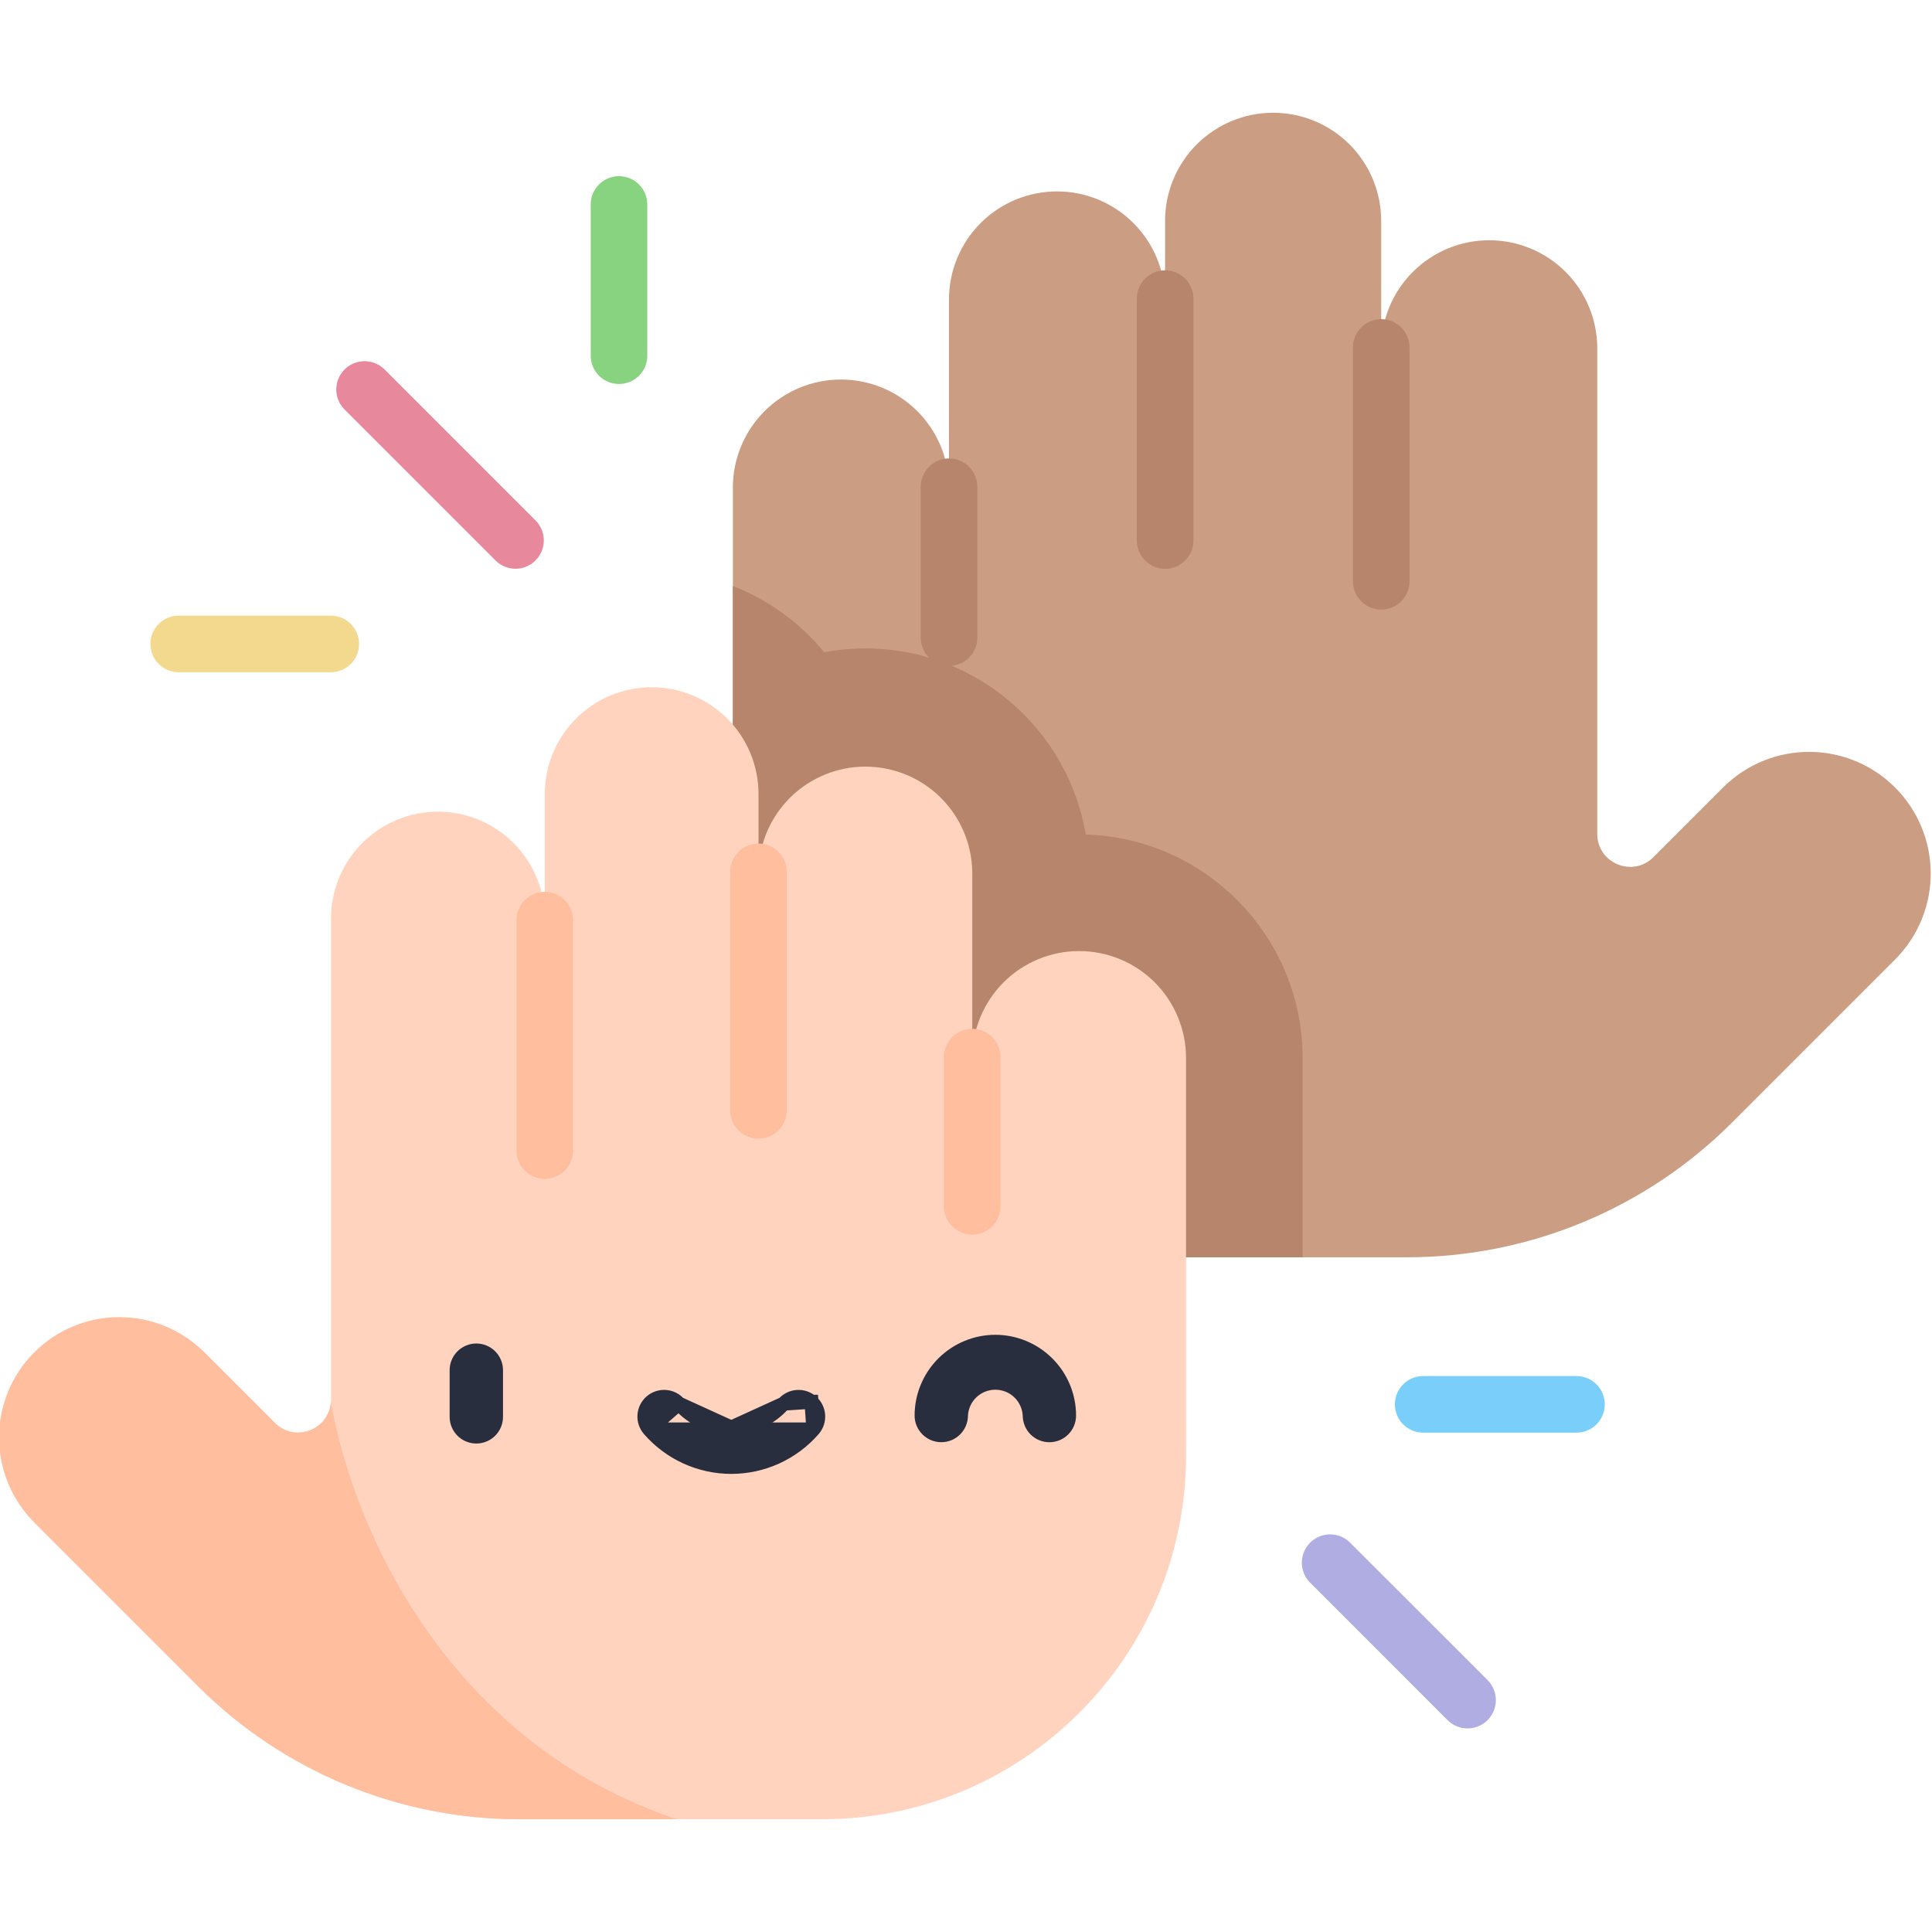
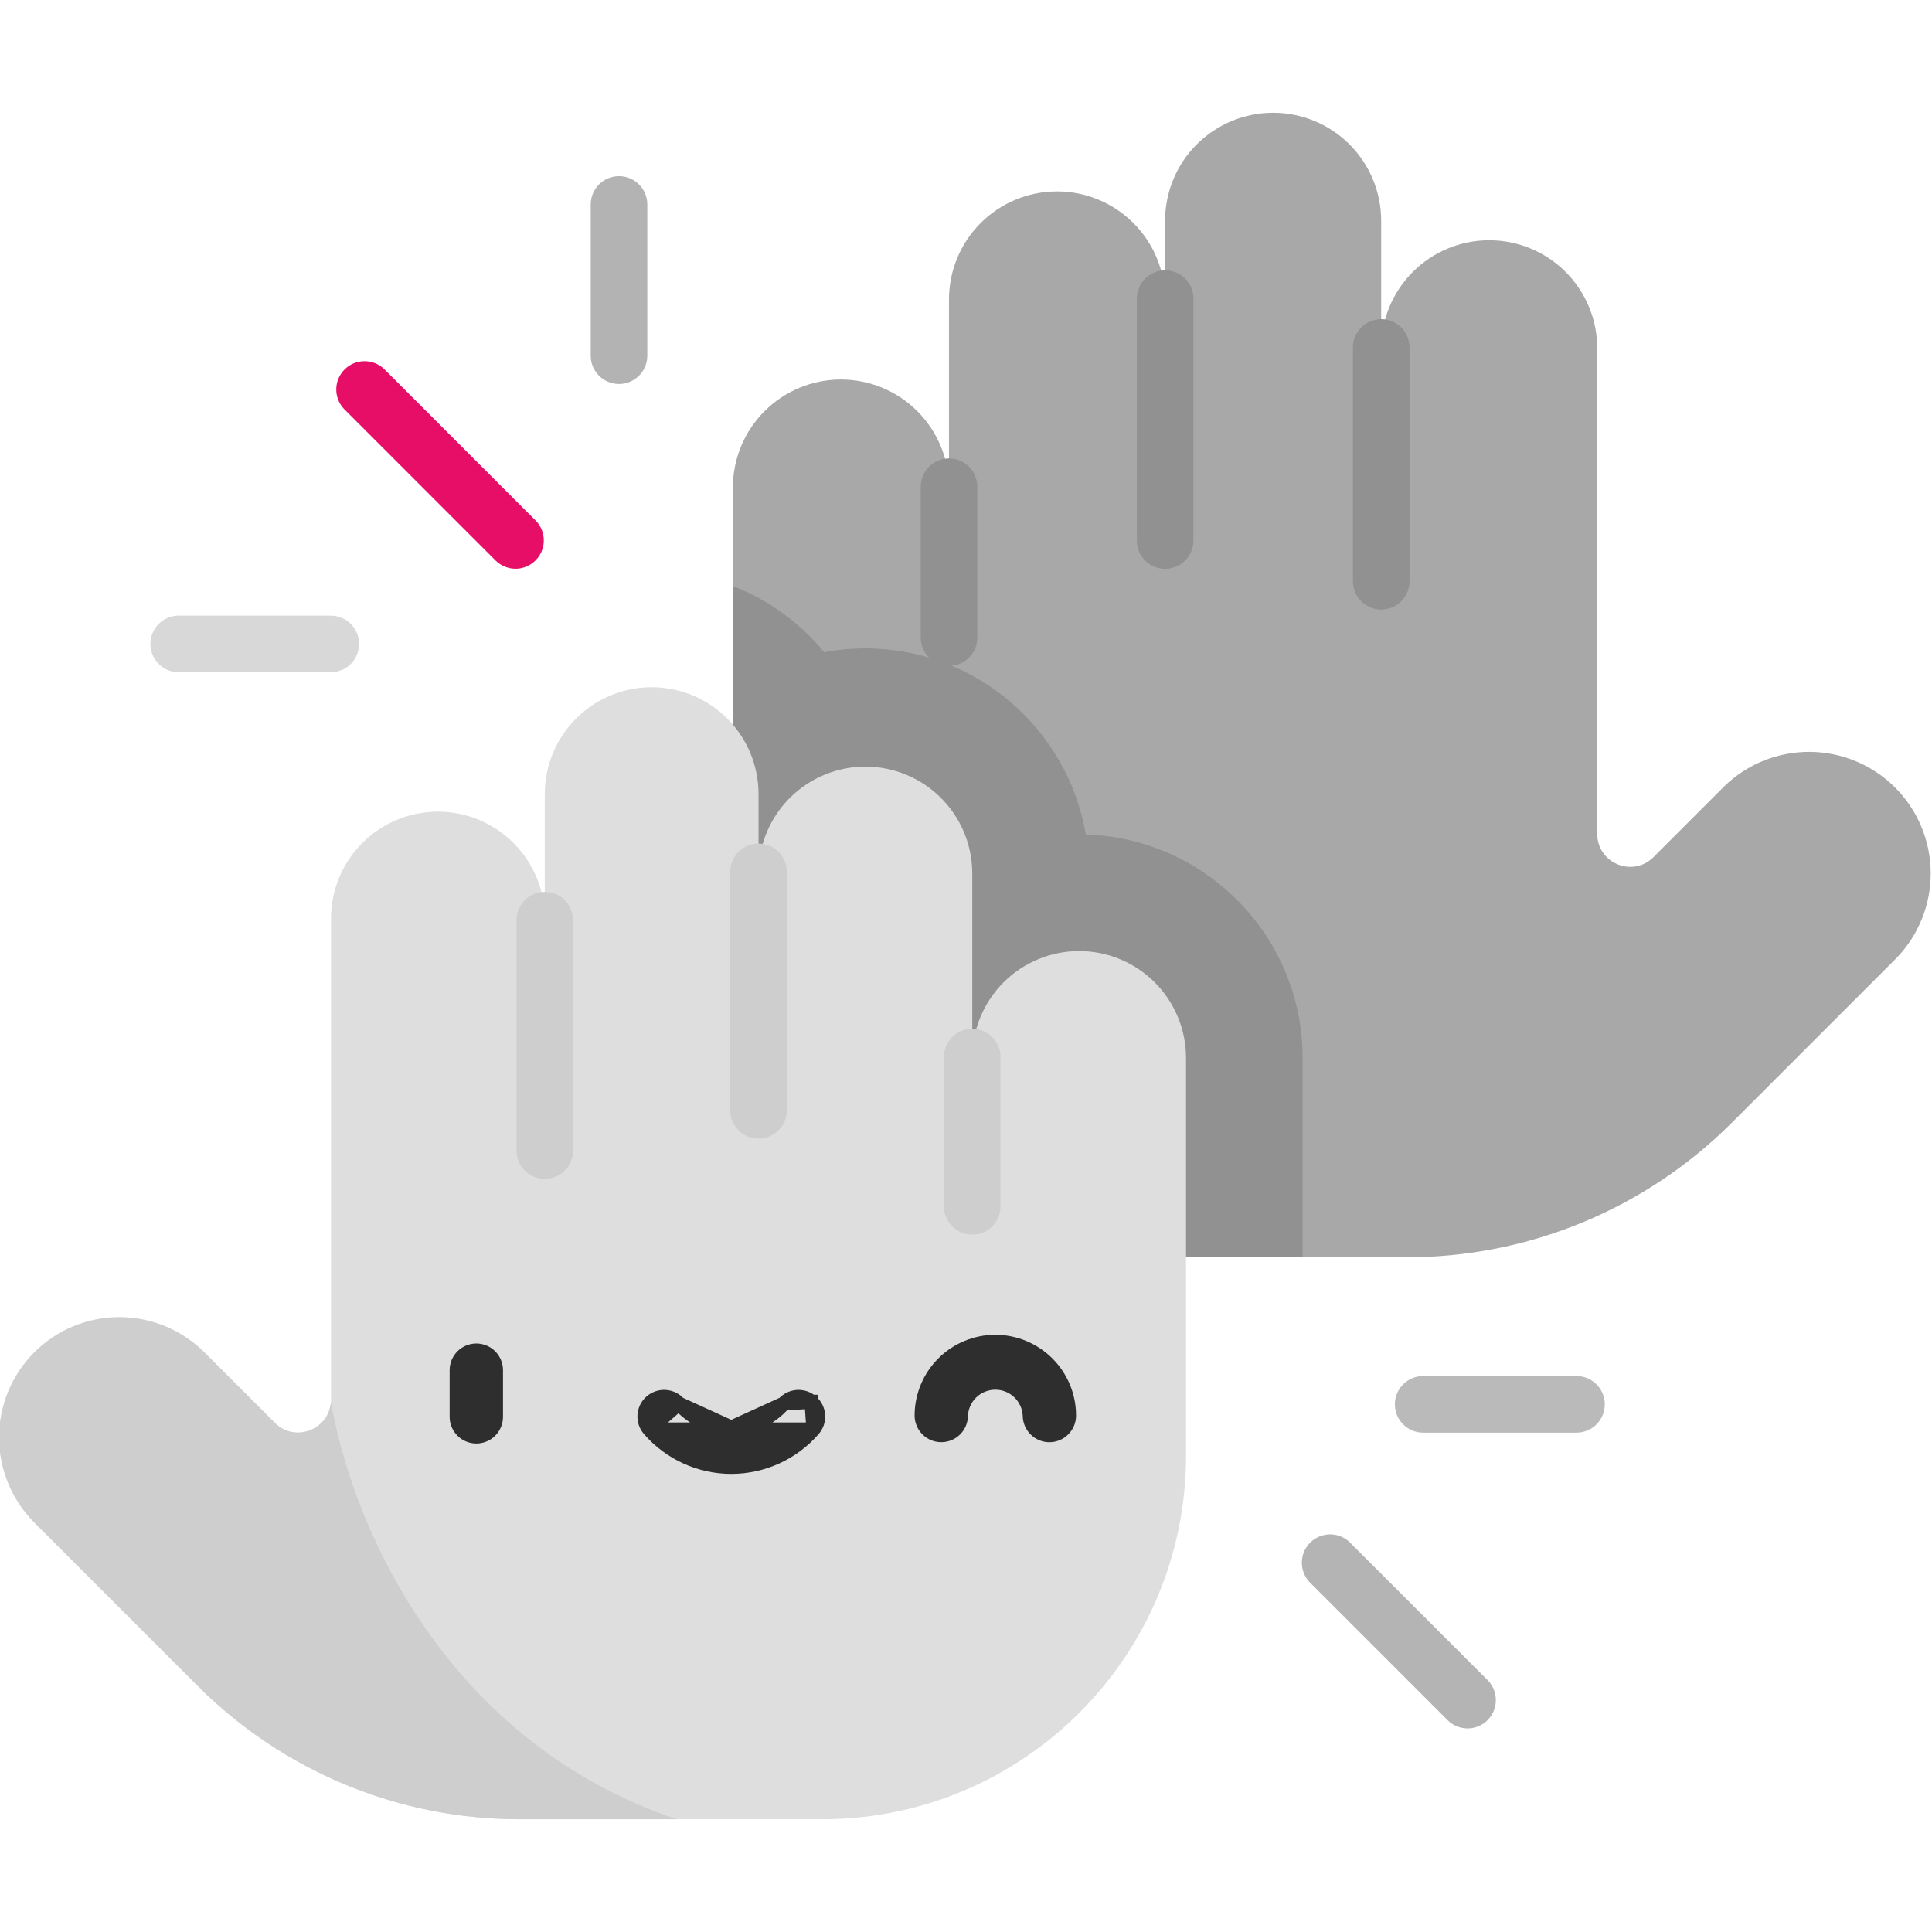
<svg xmlns="http://www.w3.org/2000/svg" width="96" height="96" viewBox="0 0 96 96" fill="none">
  <rect width="96" height="96" fill="#E1E1E1" />
  <g id="Oldies">
    <path d="M-1267 -353C-1267 -354.105 -1266.1 -355 -1265 -355H1091C1092.1 -355 1093 -354.105 1093 -353V2847C1093 2848.1 1092.1 2849 1091 2849H-1265C-1266.1 2849 -1267 2848.1 -1267 2847V-353Z" fill="#D5D5D5" />
    <path d="M-1265 -355V-354H1091V-355V-356H-1265V-355ZM1093 -353H1092V2847H1093H1094V-353H1093ZM1091 2849V2848H-1265V2849V2850H1091V2849ZM-1267 2847H-1266V-353H-1267H-1268V2847H-1267ZM-1265 2849V2848C-1265.55 2848 -1266 2847.55 -1266 2847H-1267H-1268C-1268 2848.66 -1266.66 2850 -1265 2850V2849ZM1093 2847H1092C1092 2847.55 1091.55 2848 1091 2848V2849V2850C1092.66 2850 1094 2848.66 1094 2847H1093ZM1091 -355V-354C1091.55 -354 1092 -353.552 1092 -353H1093H1094C1094 -354.657 1092.66 -356 1091 -356V-355ZM-1265 -355V-356C-1266.66 -356 -1268 -354.657 -1268 -353H-1267H-1266C-1266 -353.552 -1265.55 -354 -1265 -354V-355Z" fill="black" fill-opacity="0.1" />
    <g id="Empty state">
      <rect x="-1061" y="-102" width="1951" height="270" rx="32" fill="white" />
      <g id="Frame" clip-path="url(#clip0_3348_51605)">
-         <path id="Vector" d="M36.416 24.228C36.416 23.523 36.555 22.824 36.825 22.173C37.095 21.522 37.49 20.93 37.989 20.431C38.487 19.933 39.079 19.537 39.73 19.267C40.382 18.997 41.08 18.858 41.785 18.858C42.49 18.858 43.188 18.997 43.84 19.267C44.491 19.537 45.083 19.933 45.582 20.431C46.08 20.93 46.476 21.522 46.746 22.173C47.016 22.824 47.154 23.523 47.154 24.228V14.88C47.154 13.456 47.72 12.091 48.727 11.084C49.734 10.077 51.099 9.511 52.523 9.511C53.947 9.511 55.312 10.077 56.319 11.084C57.326 12.091 57.892 13.456 57.892 14.88V10.972C57.892 9.548 58.457 8.183 59.464 7.176C60.471 6.169 61.837 5.603 63.261 5.603C64.685 5.603 66.051 6.169 67.058 7.176C68.064 8.183 68.63 9.548 68.63 10.972V17.307C68.63 15.883 69.196 14.518 70.203 13.511C71.209 12.504 72.575 11.938 73.999 11.938C75.423 11.938 76.788 12.504 77.795 13.511C78.802 14.518 79.367 15.883 79.367 17.307V41.436C79.367 42.894 81.127 43.622 82.158 42.593L85.685 39.066C86.824 37.961 88.352 37.348 89.939 37.36C91.526 37.372 93.044 38.008 94.166 39.13C95.288 40.252 95.924 41.77 95.936 43.357C95.948 44.944 95.335 46.472 94.23 47.611L86.055 55.787C83.935 57.907 81.418 59.589 78.648 60.736C75.878 61.884 72.909 62.474 69.91 62.474H54.695C44.601 62.474 36.417 54.289 36.417 44.194V24.228H36.416Z" fill="#CB9D82" />
-         <path id="Vector_2" d="M64.726 52.57C64.726 46.556 59.922 41.644 53.952 41.468C53.066 36.225 48.494 32.219 43.002 32.219C42.315 32.218 41.629 32.282 40.954 32.407C39.746 30.942 38.184 29.809 36.416 29.116V44.197C36.416 54.292 44.601 62.475 54.694 62.475H64.727V52.571L64.726 52.57Z" fill="#B7856B" />
-         <path id="Vector_3" d="M47.157 33.089C46.973 33.089 46.79 33.053 46.619 32.983C46.448 32.912 46.293 32.808 46.162 32.678C46.032 32.547 45.928 32.392 45.857 32.221C45.787 32.05 45.751 31.867 45.751 31.683V24.229C45.745 24.041 45.777 23.853 45.846 23.678C45.914 23.503 46.016 23.343 46.147 23.207C46.279 23.072 46.435 22.965 46.609 22.892C46.782 22.818 46.968 22.781 47.157 22.781C47.345 22.781 47.531 22.818 47.705 22.892C47.878 22.965 48.035 23.072 48.166 23.207C48.297 23.343 48.4 23.503 48.468 23.678C48.536 23.853 48.569 24.041 48.563 24.229V31.683C48.563 32.459 47.934 33.089 47.157 33.089ZM57.896 28.266C57.523 28.266 57.165 28.118 56.901 27.854C56.638 27.591 56.489 27.233 56.489 26.86V14.88C56.483 14.692 56.516 14.505 56.584 14.329C56.652 14.154 56.755 13.994 56.886 13.858C57.017 13.723 57.174 13.616 57.347 13.543C57.521 13.469 57.707 13.432 57.895 13.432C58.084 13.432 58.27 13.469 58.443 13.543C58.617 13.616 58.773 13.723 58.905 13.858C59.036 13.994 59.138 14.154 59.206 14.329C59.275 14.505 59.307 14.692 59.301 14.88V26.859C59.301 27.636 58.671 28.265 57.895 28.265L57.896 28.266ZM68.633 30.289C68.26 30.289 67.902 30.141 67.638 29.877C67.374 29.613 67.226 29.256 67.226 28.883V17.308C67.221 17.12 67.253 16.933 67.321 16.757C67.389 16.582 67.492 16.422 67.623 16.287C67.754 16.152 67.911 16.044 68.085 15.971C68.258 15.898 68.444 15.86 68.632 15.86C68.821 15.86 69.007 15.898 69.18 15.971C69.354 16.044 69.511 16.152 69.642 16.287C69.773 16.422 69.876 16.582 69.944 16.757C70.012 16.933 70.044 17.12 70.039 17.308V28.881C70.039 29.659 69.41 30.288 68.633 30.288V30.289Z" fill="#B7856B" />
-         <path id="Vector_4" d="M72.923 85.884C72.564 85.884 72.203 85.748 71.929 85.473L65.066 78.609C64.817 78.343 64.681 77.99 64.688 77.625C64.694 77.26 64.842 76.912 65.1 76.654C65.358 76.397 65.706 76.249 66.071 76.243C66.435 76.237 66.788 76.373 67.055 76.622L73.918 83.484C74.114 83.681 74.247 83.932 74.301 84.204C74.355 84.477 74.327 84.759 74.221 85.016C74.115 85.273 73.934 85.492 73.704 85.647C73.472 85.801 73.201 85.884 72.923 85.884Z" fill="#B0ADE2" />
-         <path id="Vector_5" d="M25.616 28.261C25.256 28.261 24.896 28.123 24.621 27.849L17.088 20.314C16.839 20.047 16.703 19.695 16.709 19.33C16.715 18.965 16.863 18.617 17.121 18.359C17.379 18.101 17.727 17.953 18.091 17.947C18.456 17.941 18.809 18.076 19.076 18.325L26.61 25.86C26.806 26.056 26.94 26.307 26.994 26.58C27.048 26.852 27.02 27.135 26.914 27.392C26.807 27.648 26.627 27.868 26.396 28.022C26.165 28.177 25.894 28.261 25.616 28.261Z" fill="#E7889D" />
-         <path id="Vector_6" d="M30.757 19.081C30.572 19.081 30.39 19.044 30.219 18.974C30.048 18.903 29.893 18.799 29.763 18.669C29.632 18.538 29.529 18.383 29.458 18.212C29.388 18.041 29.351 17.858 29.352 17.674V10.16C29.352 9.787 29.5 9.429 29.763 9.166C30.027 8.902 30.385 8.754 30.758 8.754C31.131 8.754 31.488 8.902 31.752 9.166C32.016 9.429 32.164 9.787 32.164 10.16V17.674C32.164 18.451 31.534 19.081 30.757 19.081Z" fill="#88D37F" />
-         <path id="Vector_7" d="M16.436 33.403H8.921C8.733 33.409 8.546 33.376 8.37 33.308C8.195 33.24 8.035 33.137 7.9 33.006C7.764 32.875 7.657 32.718 7.584 32.545C7.51 32.371 7.473 32.185 7.473 31.997C7.473 31.809 7.51 31.622 7.584 31.449C7.657 31.276 7.764 31.119 7.9 30.988C8.035 30.857 8.195 30.754 8.37 30.686C8.546 30.617 8.733 30.585 8.921 30.591H16.436C16.809 30.591 17.167 30.739 17.431 31.003C17.695 31.267 17.843 31.624 17.843 31.997C17.843 32.371 17.695 32.728 17.431 32.992C17.167 33.256 16.809 33.404 16.436 33.404V33.403Z" fill="#F2D98D" />
-         <path id="Vector_8" d="M78.335 71.188H70.717C70.344 71.188 69.986 71.04 69.722 70.776C69.459 70.512 69.311 70.154 69.311 69.781C69.311 69.409 69.459 69.051 69.722 68.787C69.986 68.523 70.344 68.375 70.717 68.375H78.335C78.708 68.375 79.066 68.523 79.329 68.787C79.593 69.051 79.741 69.409 79.741 69.781C79.741 70.154 79.593 70.512 79.329 70.776C79.066 71.04 78.708 71.188 78.335 71.188Z" fill="#7ACEFA" />
-         <path id="Vector_9" d="M58.933 52.569C58.933 51.16 58.373 49.809 57.377 48.813C56.381 47.817 55.03 47.258 53.622 47.258C52.213 47.258 50.863 47.817 49.867 48.813C48.871 49.809 48.311 51.16 48.311 52.569V43.323C48.29 41.929 47.721 40.599 46.727 39.62C45.734 38.642 44.395 38.093 43.001 38.093C41.606 38.093 40.268 38.642 39.274 39.62C38.281 40.599 37.712 41.929 37.691 43.323V39.459C37.691 38.05 37.131 36.699 36.135 35.703C35.139 34.707 33.788 34.148 32.38 34.148C30.971 34.148 29.621 34.707 28.625 35.703C27.629 36.699 27.069 38.05 27.069 39.459V45.723C27.08 45.019 26.951 44.32 26.689 43.666C26.426 43.012 26.037 42.417 25.543 41.916C25.049 41.414 24.46 41.016 23.81 40.743C23.16 40.471 22.463 40.331 21.759 40.331C21.055 40.331 20.358 40.471 19.708 40.743C19.058 41.016 18.47 41.414 17.975 41.916C17.481 42.417 17.092 43.012 16.83 43.666C16.568 44.32 16.438 45.019 16.449 45.723V69.547C16.449 71.003 14.689 71.733 13.659 70.704L10.202 67.246C9.077 66.145 7.563 65.533 5.989 65.542C4.416 65.55 2.909 66.179 1.796 67.292C0.684 68.405 0.055 69.912 0.046 71.485C0.037 73.059 0.65 74.572 1.75 75.697L9.836 83.783C14.071 88.018 19.815 90.397 25.804 90.397H40.854C50.838 90.397 58.934 82.303 58.934 72.318L58.933 52.569Z" fill="#FFD3BD" />
-         <path id="Vector_10" d="M25.804 90.396H33.619C22.436 86.618 17.617 76.318 16.441 69.658C16.352 71.038 14.662 71.705 13.66 70.703L10.201 67.244C9.649 66.679 8.989 66.229 8.262 65.921C7.534 65.612 6.752 65.451 5.962 65.447C5.171 65.442 4.388 65.595 3.657 65.895C2.926 66.196 2.262 66.638 1.703 67.197C1.144 67.756 0.701 68.42 0.401 69.151C0.1 69.883 -0.052 70.666 -0.048 71.457C-0.043 72.247 0.118 73.029 0.426 73.756C0.735 74.484 1.185 75.143 1.75 75.696L9.836 83.782C11.933 85.879 14.422 87.543 17.162 88.677C19.902 89.812 22.838 90.396 25.804 90.396ZM48.31 61.348C48.125 61.348 47.942 61.311 47.771 61.241C47.601 61.17 47.446 61.066 47.315 60.936C47.184 60.805 47.081 60.65 47.01 60.479C46.939 60.309 46.903 60.126 46.903 59.941V52.569C46.897 52.38 46.93 52.193 46.998 52.018C47.066 51.842 47.169 51.682 47.3 51.547C47.431 51.412 47.588 51.305 47.761 51.231C47.934 51.158 48.121 51.12 48.309 51.12C48.497 51.12 48.684 51.158 48.857 51.231C49.03 51.305 49.187 51.412 49.318 51.547C49.45 51.682 49.552 51.842 49.62 52.018C49.689 52.193 49.721 52.38 49.715 52.569V59.941C49.715 60.718 49.086 61.348 48.31 61.348ZM37.689 56.578C37.505 56.579 37.322 56.542 37.151 56.472C36.98 56.401 36.825 56.297 36.694 56.167C36.564 56.036 36.46 55.881 36.389 55.71C36.319 55.539 36.282 55.356 36.283 55.172V43.323C36.283 42.95 36.431 42.592 36.695 42.328C36.959 42.065 37.316 41.916 37.689 41.916C38.062 41.916 38.42 42.065 38.684 42.328C38.948 42.592 39.096 42.95 39.096 43.323V55.172C39.096 55.948 38.466 56.578 37.689 56.578ZM27.069 58.577C26.696 58.577 26.339 58.429 26.076 58.165C25.812 57.902 25.664 57.544 25.664 57.172V45.723C25.664 45.538 25.7 45.356 25.771 45.185C25.841 45.014 25.945 44.859 26.075 44.729C26.206 44.598 26.361 44.495 26.532 44.424C26.702 44.353 26.885 44.317 27.07 44.317C27.254 44.317 27.437 44.353 27.608 44.424C27.778 44.495 27.933 44.598 28.064 44.729C28.195 44.859 28.298 45.014 28.369 45.185C28.439 45.356 28.476 45.538 28.476 45.723V57.172C28.476 57.948 27.846 58.577 27.069 58.577Z" fill="#FFBE9D" />
+         <path id="Vector" d="M36.416 24.228C36.416 23.523 36.555 22.824 36.825 22.173C37.095 21.522 37.49 20.93 37.989 20.431C38.487 19.933 39.079 19.537 39.73 19.267C40.382 18.997 41.08 18.858 41.785 18.858C42.49 18.858 43.188 18.997 43.84 19.267C44.491 19.537 45.083 19.933 45.582 20.431C46.08 20.93 46.476 21.522 46.746 22.173C47.016 22.824 47.154 23.523 47.154 24.228V14.88C47.154 13.456 47.72 12.091 48.727 11.084C49.734 10.077 51.099 9.511 52.523 9.511C53.947 9.511 55.312 10.077 56.319 11.084C57.326 12.091 57.892 13.456 57.892 14.88V10.972C57.892 9.548 58.457 8.183 59.464 7.176C60.471 6.169 61.837 5.603 63.261 5.603C64.685 5.603 66.051 6.169 67.058 7.176C68.064 8.183 68.63 9.548 68.63 10.972V17.307C68.63 15.883 69.196 14.518 70.203 13.511C71.209 12.504 72.575 11.938 73.999 11.938C75.423 11.938 76.788 12.504 77.795 13.511C78.802 14.518 79.367 15.883 79.367 17.307V41.436C79.367 42.894 81.127 43.622 82.158 42.593L85.685 39.066C86.824 37.961 88.352 37.348 89.939 37.36C91.526 37.372 93.044 38.008 94.166 39.13C95.288 40.252 95.924 41.77 95.936 43.357C95.948 44.944 95.335 46.472 94.23 47.611L86.055 55.787C83.935 57.907 81.418 59.589 78.648 60.736C75.878 61.884 72.909 62.474 69.91 62.474H54.695C44.601 62.474 36.417 54.289 36.417 44.194V24.228H36.416Z" fill="#A8A8A8" />
+         <path id="Vector_2" d="M64.726 52.57C64.726 46.556 59.922 41.644 53.952 41.468C53.066 36.225 48.494 32.219 43.002 32.219C42.315 32.218 41.629 32.282 40.954 32.407C39.746 30.942 38.184 29.809 36.416 29.116V44.197C36.416 54.292 44.601 62.475 54.694 62.475H64.727V52.571L64.726 52.57Z" fill="#919191" />
+         <path id="Vector_3" d="M47.157 33.089C46.973 33.089 46.79 33.053 46.619 32.983C46.448 32.912 46.293 32.808 46.162 32.678C46.032 32.547 45.928 32.392 45.857 32.221C45.787 32.05 45.751 31.867 45.751 31.683V24.229C45.745 24.041 45.777 23.853 45.846 23.678C45.914 23.503 46.016 23.343 46.147 23.207C46.279 23.072 46.435 22.965 46.609 22.892C46.782 22.818 46.968 22.781 47.157 22.781C47.345 22.781 47.531 22.818 47.705 22.892C47.878 22.965 48.035 23.072 48.166 23.207C48.297 23.343 48.4 23.503 48.468 23.678C48.536 23.853 48.569 24.041 48.563 24.229V31.683C48.563 32.459 47.934 33.089 47.157 33.089ZM57.896 28.266C57.523 28.266 57.165 28.118 56.901 27.854C56.638 27.591 56.489 27.233 56.489 26.86V14.88C56.483 14.692 56.516 14.505 56.584 14.329C56.652 14.154 56.755 13.994 56.886 13.858C57.017 13.723 57.174 13.616 57.347 13.543C57.521 13.469 57.707 13.432 57.895 13.432C58.084 13.432 58.27 13.469 58.443 13.543C58.617 13.616 58.773 13.723 58.905 13.858C59.036 13.994 59.138 14.154 59.206 14.329C59.275 14.505 59.307 14.692 59.301 14.88V26.859C59.301 27.636 58.671 28.265 57.895 28.265L57.896 28.266ZM68.633 30.289C68.26 30.289 67.902 30.141 67.638 29.877C67.374 29.613 67.226 29.256 67.226 28.883V17.308C67.221 17.12 67.253 16.933 67.321 16.757C67.389 16.582 67.492 16.422 67.623 16.287C67.754 16.152 67.911 16.044 68.085 15.971C68.258 15.898 68.444 15.86 68.632 15.86C68.821 15.86 69.007 15.898 69.18 15.971C69.354 16.044 69.511 16.152 69.642 16.287C69.773 16.422 69.876 16.582 69.944 16.757C70.012 16.933 70.044 17.12 70.039 17.308V28.881C70.039 29.659 69.41 30.288 68.633 30.288V30.289Z" fill="#919191" />
+         <path id="Vector_4" d="M72.923 85.884C72.564 85.884 72.203 85.748 71.929 85.473L65.066 78.609C64.817 78.343 64.681 77.99 64.688 77.625C64.694 77.26 64.842 76.912 65.1 76.654C65.358 76.397 65.706 76.249 66.071 76.243C66.435 76.237 66.788 76.373 67.055 76.622L73.918 83.484C74.114 83.681 74.247 83.932 74.301 84.204C74.355 84.477 74.327 84.759 74.221 85.016C74.115 85.273 73.934 85.492 73.704 85.647C73.472 85.801 73.201 85.884 72.923 85.884Z" fill="#B4B4B4" />
+         <path id="Vector_5" d="M25.616 28.261C25.256 28.261 24.896 28.123 24.621 27.849L17.088 20.314C16.839 20.047 16.703 19.695 16.709 19.33C16.715 18.965 16.863 18.617 17.121 18.359C17.379 18.101 17.727 17.953 18.091 17.947C18.456 17.941 18.809 18.076 19.076 18.325L26.61 25.86C26.806 26.056 26.94 26.307 26.994 26.58C27.048 26.852 27.02 27.135 26.914 27.392C26.807 27.648 26.627 27.868 26.396 28.022C26.165 28.177 25.894 28.261 25.616 28.261Z" fill="#E70E68" />
+         <path id="Vector_6" d="M30.757 19.081C30.572 19.081 30.39 19.044 30.219 18.974C30.048 18.903 29.893 18.799 29.763 18.669C29.632 18.538 29.529 18.383 29.458 18.212C29.388 18.041 29.351 17.858 29.352 17.674V10.16C29.352 9.787 29.5 9.429 29.763 9.166C30.027 8.902 30.385 8.754 30.758 8.754C31.131 8.754 31.488 8.902 31.752 9.166C32.016 9.429 32.164 9.787 32.164 10.16V17.674C32.164 18.451 31.534 19.081 30.757 19.081Z" fill="#B3B3B3" />
+         <path id="Vector_7" d="M16.436 33.403H8.921C8.733 33.409 8.546 33.376 8.37 33.308C8.195 33.24 8.035 33.137 7.9 33.006C7.764 32.875 7.657 32.718 7.584 32.545C7.51 32.371 7.473 32.185 7.473 31.997C7.473 31.809 7.51 31.622 7.584 31.449C7.657 31.276 7.764 31.119 7.9 30.988C8.035 30.857 8.195 30.754 8.37 30.686C8.546 30.617 8.733 30.585 8.921 30.591H16.436C16.809 30.591 17.167 30.739 17.431 31.003C17.695 31.267 17.843 31.624 17.843 31.997C17.843 32.371 17.695 32.728 17.431 32.992C17.167 33.256 16.809 33.404 16.436 33.404V33.403Z" fill="#D8D8D8" />
+         <path id="Vector_8" d="M78.335 71.188H70.717C70.344 71.188 69.986 71.04 69.722 70.776C69.459 70.512 69.311 70.154 69.311 69.781C69.311 69.409 69.459 69.051 69.722 68.787C69.986 68.523 70.344 68.375 70.717 68.375H78.335C78.708 68.375 79.066 68.523 79.329 68.787C79.593 69.051 79.741 69.409 79.741 69.781C79.741 70.154 79.593 70.512 79.329 70.776C79.066 71.04 78.708 71.188 78.335 71.188Z" fill="#BABABA" />
+         <path id="Vector_9" d="M58.933 52.569C58.933 51.16 58.373 49.809 57.377 48.813C56.381 47.817 55.03 47.258 53.622 47.258C52.213 47.258 50.863 47.817 49.867 48.813C48.871 49.809 48.311 51.16 48.311 52.569V43.323C48.29 41.929 47.721 40.599 46.727 39.62C45.734 38.642 44.395 38.093 43.001 38.093C41.606 38.093 40.268 38.642 39.274 39.62C38.281 40.599 37.712 41.929 37.691 43.323V39.459C37.691 38.05 37.131 36.699 36.135 35.703C35.139 34.707 33.788 34.148 32.38 34.148C30.971 34.148 29.621 34.707 28.625 35.703C27.629 36.699 27.069 38.05 27.069 39.459V45.723C27.08 45.019 26.951 44.32 26.689 43.666C26.426 43.012 26.037 42.417 25.543 41.916C25.049 41.414 24.46 41.016 23.81 40.743C23.16 40.471 22.463 40.331 21.759 40.331C21.055 40.331 20.358 40.471 19.708 40.743C19.058 41.016 18.47 41.414 17.975 41.916C17.481 42.417 17.092 43.012 16.83 43.666C16.568 44.32 16.438 45.019 16.449 45.723V69.547C16.449 71.003 14.689 71.733 13.659 70.704L10.202 67.246C9.077 66.145 7.563 65.533 5.989 65.542C4.416 65.55 2.909 66.179 1.796 67.292C0.684 68.405 0.055 69.912 0.046 71.485C0.037 73.059 0.65 74.572 1.75 75.697L9.836 83.783C14.071 88.018 19.815 90.397 25.804 90.397H40.854C50.838 90.397 58.934 82.303 58.934 72.318L58.933 52.569Z" fill="#DEDEDE" />
+         <path id="Vector_10" d="M25.804 90.396H33.619C22.436 86.618 17.617 76.318 16.441 69.658C16.352 71.038 14.662 71.705 13.66 70.703L10.201 67.244C9.649 66.679 8.989 66.229 8.262 65.921C7.534 65.612 6.752 65.451 5.962 65.447C5.171 65.442 4.388 65.595 3.657 65.895C2.926 66.196 2.262 66.638 1.703 67.197C1.144 67.756 0.701 68.42 0.401 69.151C0.1 69.883 -0.052 70.666 -0.048 71.457C-0.043 72.247 0.118 73.029 0.426 73.756C0.735 74.484 1.185 75.143 1.75 75.696L9.836 83.782C11.933 85.879 14.422 87.543 17.162 88.677C19.902 89.812 22.838 90.396 25.804 90.396ZM48.31 61.348C48.125 61.348 47.942 61.311 47.771 61.241C47.601 61.17 47.446 61.066 47.315 60.936C47.184 60.805 47.081 60.65 47.01 60.479C46.939 60.309 46.903 60.126 46.903 59.941V52.569C46.897 52.38 46.93 52.193 46.998 52.018C47.066 51.842 47.169 51.682 47.3 51.547C47.431 51.412 47.588 51.305 47.761 51.231C47.934 51.158 48.121 51.12 48.309 51.12C48.497 51.12 48.684 51.158 48.857 51.231C49.03 51.305 49.187 51.412 49.318 51.547C49.45 51.682 49.552 51.842 49.62 52.018C49.689 52.193 49.721 52.38 49.715 52.569V59.941C49.715 60.718 49.086 61.348 48.31 61.348ZM37.689 56.578C37.505 56.579 37.322 56.542 37.151 56.472C36.98 56.401 36.825 56.297 36.694 56.167C36.564 56.036 36.46 55.881 36.389 55.71C36.319 55.539 36.282 55.356 36.283 55.172V43.323C36.283 42.95 36.431 42.592 36.695 42.328C36.959 42.065 37.316 41.916 37.689 41.916C38.062 41.916 38.42 42.065 38.684 42.328C38.948 42.592 39.096 42.95 39.096 43.323V55.172C39.096 55.948 38.466 56.578 37.689 56.578ZM27.069 58.577C26.696 58.577 26.339 58.429 26.076 58.165C25.812 57.902 25.664 57.544 25.664 57.172V45.723C25.664 45.538 25.7 45.356 25.771 45.185C25.841 45.014 25.945 44.859 26.075 44.729C26.206 44.598 26.361 44.495 26.532 44.424C26.702 44.353 26.885 44.317 27.07 44.317C27.254 44.317 27.437 44.353 27.608 44.424C27.778 44.495 27.933 44.598 28.064 44.729C28.195 44.859 28.298 45.014 28.369 45.185C28.439 45.356 28.476 45.538 28.476 45.723V57.172C28.476 57.948 27.846 58.577 27.069 58.577Z" fill="#CECECE" />
        <g id="Vector_11">
-           <path d="M23.668 71.38C23.409 71.38 23.16 71.277 22.977 71.094C22.793 70.91 22.69 70.662 22.69 70.402V68.084C22.69 67.824 22.794 67.576 22.977 67.392C23.16 67.209 23.409 67.106 23.668 67.106C23.928 67.106 24.176 67.209 24.36 67.392C24.543 67.576 24.646 67.824 24.646 68.084V70.402C24.646 70.662 24.543 70.91 24.36 71.094C24.177 71.277 23.928 71.38 23.669 71.38H23.668ZM36.338 70.933C35.342 70.933 34.391 70.5 33.735 69.746L36.338 70.933ZM36.338 70.933C37.335 70.933 38.284 70.5 38.941 69.746L36.338 70.933ZM36.338 70.933L38.941 69.746L36.338 70.933ZM38.941 69.746C39.112 69.551 39.353 69.431 39.611 69.414C39.87 69.396 40.125 69.481 40.32 69.652M38.941 69.746L40.32 69.652L38.941 69.746ZM40.32 69.652C40.727 70.006 40.77 70.624 40.416 71.03L40.321 69.652H40.32ZM36.338 72.889C34.775 72.889 33.29 72.212 32.261 71.03H40.416C39.909 71.613 39.282 72.081 38.579 72.402C37.875 72.722 37.111 72.888 36.338 72.889ZM32.261 71.03C32.091 70.835 32.005 70.579 32.023 70.321C32.041 70.062 32.161 69.821 32.356 69.651C32.552 69.481 32.807 69.395 33.066 69.413C33.324 69.431 33.565 69.551 33.735 69.746L32.261 71.03ZM52.144 71.316C52.016 71.316 51.888 71.29 51.77 71.241C51.651 71.192 51.543 71.12 51.453 71.029C51.362 70.938 51.29 70.83 51.241 70.712C51.192 70.593 51.167 70.466 51.167 70.337C51.146 69.898 50.957 69.483 50.639 69.179C50.321 68.875 49.898 68.706 49.458 68.706C49.018 68.706 48.595 68.875 48.276 69.179C47.958 69.483 47.769 69.898 47.749 70.337C47.749 70.596 47.646 70.845 47.463 71.028C47.279 71.212 47.031 71.314 46.772 71.314C46.513 71.314 46.264 71.212 46.081 71.028C45.897 70.845 45.794 70.596 45.794 70.337C45.795 69.366 46.182 68.435 46.868 67.748C47.555 67.061 48.486 66.674 49.457 66.673C50.429 66.674 51.36 67.061 52.047 67.748C52.734 68.434 53.12 69.366 53.121 70.337C53.121 70.466 53.096 70.593 53.047 70.712C52.998 70.83 52.926 70.938 52.835 71.029C52.745 71.12 52.637 71.192 52.518 71.241C52.4 71.29 52.272 71.316 52.144 71.316Z" fill="#282E3E" />
-           <path d="M36.338 70.933C35.342 70.933 34.391 70.5 33.735 69.746M36.338 70.933L33.735 69.746M36.338 70.933C37.335 70.933 38.284 70.5 38.941 69.746M36.338 70.933L38.941 69.746M40.416 71.03C39.909 71.613 39.282 72.081 38.579 72.402C37.875 72.722 37.111 72.888 36.338 72.889C34.775 72.889 33.29 72.212 32.261 71.03C32.091 70.835 32.005 70.579 32.023 70.321C32.041 70.062 32.161 69.821 32.356 69.651C32.552 69.481 32.807 69.395 33.066 69.413C33.324 69.431 33.565 69.551 33.735 69.746M33.735 69.746L32.261 71.03M38.941 69.746C39.112 69.551 39.353 69.431 39.611 69.414C39.87 69.396 40.125 69.481 40.32 69.652M38.941 69.746L40.32 69.652M40.32 69.652C40.727 70.006 40.77 70.624 40.416 71.03M40.32 69.652H40.321L40.416 71.03M40.416 71.03H32.261M23.668 71.38C23.409 71.38 23.16 71.277 22.977 71.094C22.793 70.91 22.69 70.662 22.69 70.402V68.084C22.69 67.824 22.794 67.576 22.977 67.392C23.16 67.209 23.409 67.106 23.668 67.106C23.928 67.106 24.176 67.209 24.36 67.392C24.543 67.576 24.646 67.824 24.646 68.084V70.402C24.646 70.662 24.543 70.91 24.36 71.094C24.177 71.277 23.928 71.38 23.669 71.38H23.668ZM52.144 71.316C52.016 71.316 51.888 71.29 51.77 71.241C51.651 71.192 51.543 71.12 51.453 71.029C51.362 70.938 51.29 70.83 51.241 70.712C51.192 70.593 51.167 70.466 51.167 70.337C51.146 69.898 50.957 69.483 50.639 69.179C50.321 68.875 49.898 68.706 49.458 68.706C49.018 68.706 48.595 68.875 48.276 69.179C47.958 69.483 47.769 69.898 47.749 70.337C47.749 70.596 47.646 70.845 47.463 71.028C47.279 71.212 47.031 71.314 46.772 71.314C46.513 71.314 46.264 71.212 46.081 71.028C45.897 70.845 45.794 70.596 45.794 70.337C45.795 69.366 46.182 68.435 46.868 67.748C47.555 67.061 48.486 66.674 49.457 66.673C50.429 66.674 51.36 67.061 52.047 67.748C52.734 68.434 53.12 69.366 53.121 70.337C53.121 70.466 53.096 70.593 53.047 70.712C52.998 70.83 52.926 70.938 52.835 71.029C52.745 71.12 52.637 71.192 52.518 71.241C52.4 71.29 52.272 71.316 52.144 71.316Z" stroke="#282E3E" stroke-width="0.696" />
+           <path d="M23.668 71.38C23.409 71.38 23.16 71.277 22.977 71.094C22.793 70.91 22.69 70.662 22.69 70.402V68.084C22.69 67.824 22.794 67.576 22.977 67.392C23.16 67.209 23.409 67.106 23.668 67.106C23.928 67.106 24.176 67.209 24.36 67.392C24.543 67.576 24.646 67.824 24.646 68.084V70.402C24.646 70.662 24.543 70.91 24.36 71.094C24.177 71.277 23.928 71.38 23.669 71.38H23.668ZM36.338 70.933C35.342 70.933 34.391 70.5 33.735 69.746L36.338 70.933ZM36.338 70.933C37.335 70.933 38.284 70.5 38.941 69.746L36.338 70.933ZM36.338 70.933L38.941 69.746L36.338 70.933ZM38.941 69.746C39.112 69.551 39.353 69.431 39.611 69.414C39.87 69.396 40.125 69.481 40.32 69.652M38.941 69.746L40.32 69.652L38.941 69.746ZM40.32 69.652C40.727 70.006 40.77 70.624 40.416 71.03L40.321 69.652H40.32ZM36.338 72.889C34.775 72.889 33.29 72.212 32.261 71.03H40.416C39.909 71.613 39.282 72.081 38.579 72.402C37.875 72.722 37.111 72.888 36.338 72.889ZM32.261 71.03C32.091 70.835 32.005 70.579 32.023 70.321C32.041 70.062 32.161 69.821 32.356 69.651C32.552 69.481 32.807 69.395 33.066 69.413C33.324 69.431 33.565 69.551 33.735 69.746L32.261 71.03ZM52.144 71.316C52.016 71.316 51.888 71.29 51.77 71.241C51.651 71.192 51.543 71.12 51.453 71.029C51.362 70.938 51.29 70.83 51.241 70.712C51.192 70.593 51.167 70.466 51.167 70.337C51.146 69.898 50.957 69.483 50.639 69.179C50.321 68.875 49.898 68.706 49.458 68.706C49.018 68.706 48.595 68.875 48.276 69.179C47.958 69.483 47.769 69.898 47.749 70.337C47.749 70.596 47.646 70.845 47.463 71.028C47.279 71.212 47.031 71.314 46.772 71.314C46.513 71.314 46.264 71.212 46.081 71.028C45.897 70.845 45.794 70.596 45.794 70.337C45.795 69.366 46.182 68.435 46.868 67.748C47.555 67.061 48.486 66.674 49.457 66.673C50.429 66.674 51.36 67.061 52.047 67.748C52.734 68.434 53.12 69.366 53.121 70.337C53.121 70.466 53.096 70.593 53.047 70.712C52.998 70.83 52.926 70.938 52.835 71.029C52.745 71.12 52.637 71.192 52.518 71.241C52.4 71.29 52.272 71.316 52.144 71.316Z" fill="#2E2E2E" />
+           <path d="M36.338 70.933C35.342 70.933 34.391 70.5 33.735 69.746M36.338 70.933L33.735 69.746M36.338 70.933C37.335 70.933 38.284 70.5 38.941 69.746M36.338 70.933L38.941 69.746M40.416 71.03C39.909 71.613 39.282 72.081 38.579 72.402C37.875 72.722 37.111 72.888 36.338 72.889C34.775 72.889 33.29 72.212 32.261 71.03C32.091 70.835 32.005 70.579 32.023 70.321C32.041 70.062 32.161 69.821 32.356 69.651C32.552 69.481 32.807 69.395 33.066 69.413C33.324 69.431 33.565 69.551 33.735 69.746M33.735 69.746L32.261 71.03M38.941 69.746C39.112 69.551 39.353 69.431 39.611 69.414C39.87 69.396 40.125 69.481 40.32 69.652M38.941 69.746L40.32 69.652M40.32 69.652C40.727 70.006 40.77 70.624 40.416 71.03M40.32 69.652H40.321L40.416 71.03M40.416 71.03H32.261M23.668 71.38C23.409 71.38 23.16 71.277 22.977 71.094C22.793 70.91 22.69 70.662 22.69 70.402V68.084C22.69 67.824 22.794 67.576 22.977 67.392C23.16 67.209 23.409 67.106 23.668 67.106C23.928 67.106 24.176 67.209 24.36 67.392C24.543 67.576 24.646 67.824 24.646 68.084V70.402C24.646 70.662 24.543 70.91 24.36 71.094C24.177 71.277 23.928 71.38 23.669 71.38H23.668ZM52.144 71.316C52.016 71.316 51.888 71.29 51.77 71.241C51.651 71.192 51.543 71.12 51.453 71.029C51.362 70.938 51.29 70.83 51.241 70.712C51.192 70.593 51.167 70.466 51.167 70.337C51.146 69.898 50.957 69.483 50.639 69.179C50.321 68.875 49.898 68.706 49.458 68.706C49.018 68.706 48.595 68.875 48.276 69.179C47.958 69.483 47.769 69.898 47.749 70.337C47.749 70.596 47.646 70.845 47.463 71.028C47.279 71.212 47.031 71.314 46.772 71.314C46.513 71.314 46.264 71.212 46.081 71.028C45.897 70.845 45.794 70.596 45.794 70.337C45.795 69.366 46.182 68.435 46.868 67.748C47.555 67.061 48.486 66.674 49.457 66.673C50.429 66.674 51.36 67.061 52.047 67.748C52.734 68.434 53.12 69.366 53.121 70.337C53.121 70.466 53.096 70.593 53.047 70.712C52.998 70.83 52.926 70.938 52.835 71.029C52.745 71.12 52.637 71.192 52.518 71.241C52.4 71.29 52.272 71.316 52.144 71.316Z" stroke="#2E2E2E" stroke-width="0.696" />
        </g>
      </g>
    </g>
  </g>
  <defs>
    <clipPath id="clip0_3348_51605">
      <rect width="96" height="96" fill="white" />
    </clipPath>
  </defs>
</svg>
